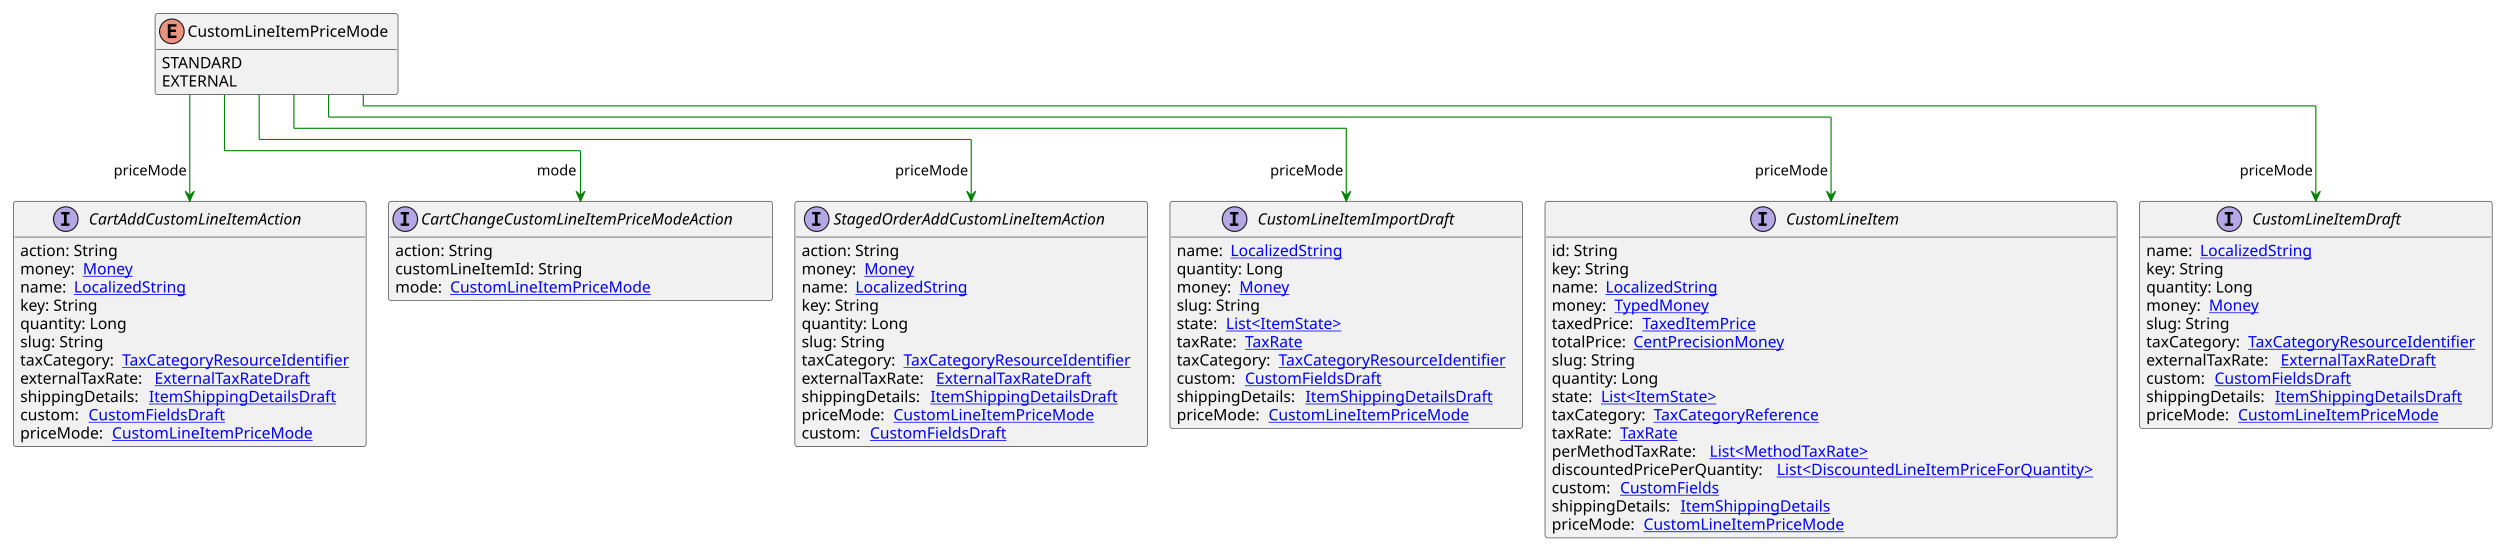
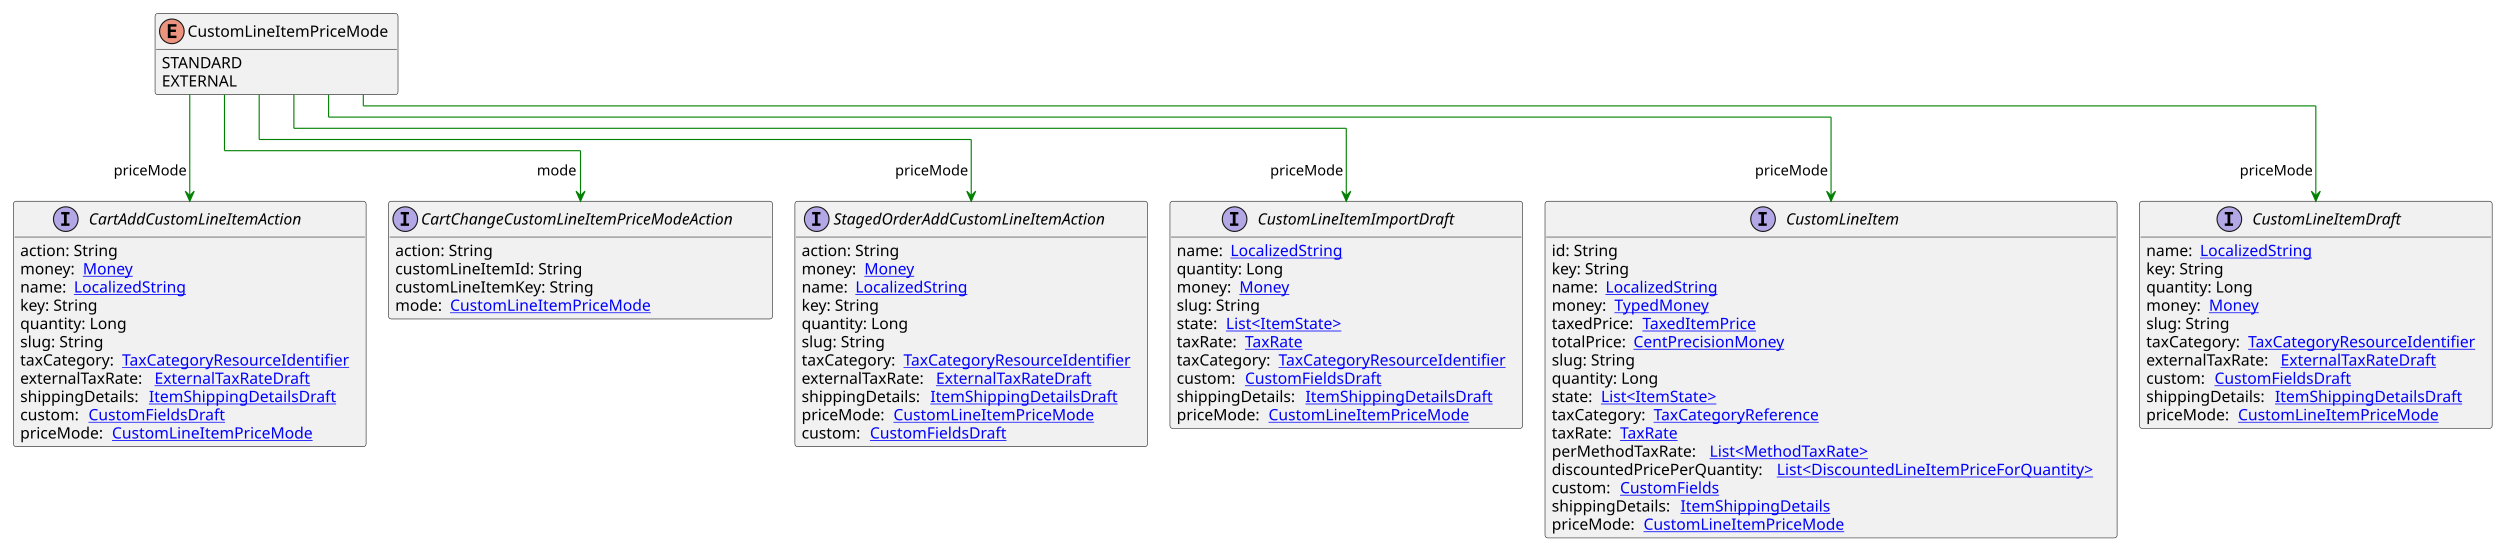
<svg xmlns="http://www.w3.org/2000/svg" xmlns:xlink="http://www.w3.org/1999/xlink" contentStyleType="text/css" height="487px" preserveAspectRatio="none" style="width:2233px;height:487px;background:#FFFFFF;" version="1.1" viewBox="0 0 2233 487" width="2233px" zoomAndPan="magnify">
  <defs />
  <g>
    <g id="elem_CustomLineItemPriceMode">
      <rect codeLine="3" fill="#F1F1F1" height="72.594" id="CustomLineItemPriceMode" rx="2.5" ry="2.5" style="stroke:#181818;stroke-width:0.5;" width="217" x="138.5" y="12" />
      <ellipse cx="153.5" cy="28" fill="#EB937F" rx="11" ry="11" style="stroke:#181818;stroke-width:1.0;" />
      <path d="M157.609,34 L149.891,34 L149.891,21.609 L157.609,21.609 L157.609,23.766 L152.344,23.766 L152.344,26.438 L157.109,26.438 L157.109,28.594 L152.344,28.594 L152.344,31.844 L157.609,31.844 L157.609,34 Z " fill="#000000" />
      <text fill="#000000" font-family="sans-serif" font-size="14" lengthAdjust="spacing" textLength="185" x="167.5" y="32.847">CustomLineItemPriceMode</text>
      <line style="stroke:#181818;stroke-width:0.5;" x1="139.5" x2="354.5" y1="44" y2="44" />
      <text fill="#000000" font-family="sans-serif" font-size="14" lengthAdjust="spacing" textLength="78" x="144.5" y="60.995">STANDARD</text>
      <text fill="#000000" font-family="sans-serif" font-size="14" lengthAdjust="spacing" textLength="72" x="144.5" y="77.292">EXTERNAL</text>
    </g>
    <a href="CustomLineItem.svg" target="_top" title="CustomLineItem.svg" xlink:actuate="onRequest" xlink:href="CustomLineItem.svg" xlink:show="new" xlink:title="CustomLineItem.svg" xlink:type="simple">
      <g id="elem_CustomLineItem">
        <rect codeLine="7" fill="#F1F1F1" height="300.75" id="CustomLineItem" rx="2.5" ry="2.5" style="stroke:#181818;stroke-width:0.5;" width="511" x="1380" y="179.727" />
        <ellipse cx="1574.75" cy="195.727" fill="#B4A7E5" rx="11" ry="11" style="stroke:#181818;stroke-width:1.0;" />
        <path d="M1570.672,191.492 L1570.672,189.336 L1578.062,189.336 L1578.062,191.492 L1575.594,191.492 L1575.594,199.57 L1578.062,199.57 L1578.062,201.727 L1570.672,201.727 L1570.672,199.57 L1573.141,199.57 L1573.141,191.492 L1570.672,191.492 Z " fill="#000000" />
        <text fill="#000000" font-family="sans-serif" font-size="14" font-style="italic" lengthAdjust="spacing" textLength="113" x="1595.25" y="200.573">CustomLineItem</text>
        <line style="stroke:#181818;stroke-width:0.5;" x1="1381" x2="1890" y1="211.727" y2="211.727" />
        <text fill="#000000" font-family="sans-serif" font-size="14" lengthAdjust="spacing" textLength="61" x="1386" y="228.722">id: String</text>
        <text fill="#000000" font-family="sans-serif" font-size="14" lengthAdjust="spacing" textLength="73" x="1386" y="245.019">key: String</text>
        <text fill="#000000" font-family="sans-serif" font-size="14" lengthAdjust="spacing" textLength="44" x="1386" y="261.315">name:</text>
        <a href="LocalizedString.svg" target="_top" title="LocalizedString.svg" xlink:actuate="onRequest" xlink:href="LocalizedString.svg" xlink:show="new" xlink:title="LocalizedString.svg" xlink:type="simple">
          <text fill="#0000FF" font-family="sans-serif" font-size="14" lengthAdjust="spacing" text-decoration="underline" textLength="104" x="1434" y="261.315">LocalizedString</text>
        </a>
        <text fill="#000000" font-family="sans-serif" font-size="14" lengthAdjust="spacing" textLength="52" x="1386" y="277.612">money:</text>
        <a href="TypedMoney.svg" target="_top" title="TypedMoney.svg" xlink:actuate="onRequest" xlink:href="TypedMoney.svg" xlink:show="new" xlink:title="TypedMoney.svg" xlink:type="simple">
          <text fill="#0000FF" font-family="sans-serif" font-size="14" lengthAdjust="spacing" text-decoration="underline" textLength="89" x="1442" y="277.612">TypedMoney</text>
        </a>
        <text fill="#000000" font-family="sans-serif" font-size="14" lengthAdjust="spacing" textLength="77" x="1386" y="293.909">taxedPrice:</text>
        <a href="TaxedItemPrice.svg" target="_top" title="TaxedItemPrice.svg" xlink:actuate="onRequest" xlink:href="TaxedItemPrice.svg" xlink:show="new" xlink:title="TaxedItemPrice.svg" xlink:type="simple">
          <text fill="#0000FF" font-family="sans-serif" font-size="14" lengthAdjust="spacing" text-decoration="underline" textLength="106" x="1467" y="293.909">TaxedItemPrice</text>
        </a>
        <text fill="#000000" font-family="sans-serif" font-size="14" lengthAdjust="spacing" textLength="69" x="1386" y="310.206">totalPrice:</text>
        <a href="CentPrecisionMoney.svg" target="_top" title="CentPrecisionMoney.svg" xlink:actuate="onRequest" xlink:href="CentPrecisionMoney.svg" xlink:show="new" xlink:title="CentPrecisionMoney.svg" xlink:type="simple">
          <text fill="#0000FF" font-family="sans-serif" font-size="14" lengthAdjust="spacing" text-decoration="underline" textLength="142" x="1459" y="310.206">CentPrecisionMoney</text>
        </a>
        <text fill="#000000" font-family="sans-serif" font-size="14" lengthAdjust="spacing" textLength="78" x="1386" y="326.503">slug: String</text>
        <text fill="#000000" font-family="sans-serif" font-size="14" lengthAdjust="spacing" textLength="98" x="1386" y="342.8">quantity: Long</text>
        <text fill="#000000" font-family="sans-serif" font-size="14" lengthAdjust="spacing" textLength="40" x="1386" y="359.097">state:</text>
        <a href="ItemState.svg" target="_top" title="ItemState.svg" xlink:actuate="onRequest" xlink:href="ItemState.svg" xlink:show="new" xlink:title="ItemState.svg" xlink:type="simple">
          <text fill="#0000FF" font-family="sans-serif" font-size="14" lengthAdjust="spacing" text-decoration="underline" textLength="113" x="1430" y="359.097">List&lt;ItemState&gt;</text>
        </a>
        <text fill="#000000" font-family="sans-serif" font-size="14" lengthAdjust="spacing" textLength="87" x="1386" y="375.394">taxCategory:</text>
        <a href="TaxCategoryReference.svg" target="_top" title="TaxCategoryReference.svg" xlink:actuate="onRequest" xlink:href="TaxCategoryReference.svg" xlink:show="new" xlink:title="TaxCategoryReference.svg" xlink:type="simple">
          <text fill="#0000FF" font-family="sans-serif" font-size="14" lengthAdjust="spacing" text-decoration="underline" textLength="158" x="1477" y="375.394">TaxCategoryReference</text>
        </a>
        <text fill="#000000" font-family="sans-serif" font-size="14" lengthAdjust="spacing" textLength="57" x="1386" y="391.69">taxRate:</text>
        <a href="TaxRate.svg" target="_top" title="TaxRate.svg" xlink:actuate="onRequest" xlink:href="TaxRate.svg" xlink:show="new" xlink:title="TaxRate.svg" xlink:type="simple">
          <text fill="#0000FF" font-family="sans-serif" font-size="14" lengthAdjust="spacing" text-decoration="underline" textLength="56" x="1447" y="391.69">TaxRate</text>
        </a>
        <text fill="#000000" font-family="sans-serif" font-size="14" lengthAdjust="spacing" textLength="137" x="1386" y="407.987">perMethodTaxRate:</text>
        <a href="MethodTaxRate.svg" target="_top" title="MethodTaxRate.svg" xlink:actuate="onRequest" xlink:href="MethodTaxRate.svg" xlink:show="new" xlink:title="MethodTaxRate.svg" xlink:type="simple">
          <text fill="#0000FF" font-family="sans-serif" font-size="14" lengthAdjust="spacing" text-decoration="underline" textLength="156" x="1527" y="407.987">List&lt;MethodTaxRate&gt;</text>
        </a>
        <text fill="#000000" font-family="sans-serif" font-size="14" lengthAdjust="spacing" textLength="197" x="1386" y="424.284">discountedPricePerQuantity:</text>
        <a href="DiscountedLineItemPriceForQuantity.svg" target="_top" title="DiscountedLineItemPriceForQuantity.svg" xlink:actuate="onRequest" xlink:href="DiscountedLineItemPriceForQuantity.svg" xlink:show="new" xlink:title="DiscountedLineItemPriceForQuantity.svg" xlink:type="simple">
          <text fill="#0000FF" font-family="sans-serif" font-size="14" lengthAdjust="spacing" text-decoration="underline" textLength="298" x="1587" y="424.284">List&lt;DiscountedLineItemPriceForQuantity&gt;</text>
        </a>
        <text fill="#000000" font-family="sans-serif" font-size="14" lengthAdjust="spacing" textLength="57" x="1386" y="440.581">custom:</text>
        <a href="CustomFields.svg" target="_top" title="CustomFields.svg" xlink:actuate="onRequest" xlink:href="CustomFields.svg" xlink:show="new" xlink:title="CustomFields.svg" xlink:type="simple">
          <text fill="#0000FF" font-family="sans-serif" font-size="14" lengthAdjust="spacing" text-decoration="underline" textLength="94" x="1447" y="440.581">CustomFields</text>
        </a>
        <text fill="#000000" font-family="sans-serif" font-size="14" lengthAdjust="spacing" textLength="111" x="1386" y="456.878">shippingDetails:</text>
        <a href="ItemShippingDetails.svg" target="_top" title="ItemShippingDetails.svg" xlink:actuate="onRequest" xlink:href="ItemShippingDetails.svg" xlink:show="new" xlink:title="ItemShippingDetails.svg" xlink:type="simple">
          <text fill="#0000FF" font-family="sans-serif" font-size="14" lengthAdjust="spacing" text-decoration="underline" textLength="137" x="1501" y="456.878">ItemShippingDetails</text>
        </a>
        <text fill="#000000" font-family="sans-serif" font-size="14" lengthAdjust="spacing" textLength="78" x="1386" y="473.175">priceMode:</text>
        <a href="CustomLineItemPriceMode.svg" target="_top" title="CustomLineItemPriceMode.svg" xlink:actuate="onRequest" xlink:href="CustomLineItemPriceMode.svg" xlink:show="new" xlink:title="CustomLineItemPriceMode.svg" xlink:type="simple">
          <text fill="#0000FF" font-family="sans-serif" font-size="14" lengthAdjust="spacing" text-decoration="underline" textLength="185" x="1468" y="473.175">CustomLineItemPriceMode</text>
        </a>
      </g>
    </a>
    <a href="CustomLineItemDraft.svg" target="_top" title="CustomLineItemDraft.svg" xlink:actuate="onRequest" xlink:href="CustomLineItemDraft.svg" xlink:show="new" xlink:title="CustomLineItemDraft.svg" xlink:type="simple">
      <g id="elem_CustomLineItemDraft">
        <rect codeLine="25" fill="#F1F1F1" height="202.969" id="CustomLineItemDraft" rx="2.5" ry="2.5" style="stroke:#181818;stroke-width:0.5;" width="315" x="1911" y="179.727" />
        <ellipse cx="1991.25" cy="195.727" fill="#B4A7E5" rx="11" ry="11" style="stroke:#181818;stroke-width:1.0;" />
        <path d="M1987.172,191.492 L1987.172,189.336 L1994.562,189.336 L1994.562,191.492 L1992.094,191.492 L1992.094,199.57 L1994.562,199.57 L1994.562,201.727 L1987.172,201.727 L1987.172,199.57 L1989.641,199.57 L1989.641,191.492 L1987.172,191.492 Z " fill="#000000" />
        <text fill="#000000" font-family="sans-serif" font-size="14" font-style="italic" lengthAdjust="spacing" textLength="146" x="2011.75" y="200.573">CustomLineItemDraft</text>
        <line style="stroke:#181818;stroke-width:0.5;" x1="1912" x2="2225" y1="211.727" y2="211.727" />
        <text fill="#000000" font-family="sans-serif" font-size="14" lengthAdjust="spacing" textLength="44" x="1917" y="228.722">name:</text>
        <a href="LocalizedString.svg" target="_top" title="LocalizedString.svg" xlink:actuate="onRequest" xlink:href="LocalizedString.svg" xlink:show="new" xlink:title="LocalizedString.svg" xlink:type="simple">
          <text fill="#0000FF" font-family="sans-serif" font-size="14" lengthAdjust="spacing" text-decoration="underline" textLength="104" x="1965" y="228.722">LocalizedString</text>
        </a>
        <text fill="#000000" font-family="sans-serif" font-size="14" lengthAdjust="spacing" textLength="73" x="1917" y="245.019">key: String</text>
        <text fill="#000000" font-family="sans-serif" font-size="14" lengthAdjust="spacing" textLength="98" x="1917" y="261.315">quantity: Long</text>
        <text fill="#000000" font-family="sans-serif" font-size="14" lengthAdjust="spacing" textLength="52" x="1917" y="277.612">money:</text>
        <a href="Money.svg" target="_top" title="Money.svg" xlink:actuate="onRequest" xlink:href="Money.svg" xlink:show="new" xlink:title="Money.svg" xlink:type="simple">
          <text fill="#0000FF" font-family="sans-serif" font-size="14" lengthAdjust="spacing" text-decoration="underline" textLength="46" x="1973" y="277.612">Money</text>
        </a>
        <text fill="#000000" font-family="sans-serif" font-size="14" lengthAdjust="spacing" textLength="78" x="1917" y="293.909">slug: String</text>
        <text fill="#000000" font-family="sans-serif" font-size="14" lengthAdjust="spacing" textLength="87" x="1917" y="310.206">taxCategory:</text>
        <a href="TaxCategoryResourceIdentifier.svg" target="_top" title="TaxCategoryResourceIdentifier.svg" xlink:actuate="onRequest" xlink:href="TaxCategoryResourceIdentifier.svg" xlink:show="new" xlink:title="TaxCategoryResourceIdentifier.svg" xlink:type="simple">
          <text fill="#0000FF" font-family="sans-serif" font-size="14" lengthAdjust="spacing" text-decoration="underline" textLength="212" x="2008" y="310.206">TaxCategoryResourceIdentifier</text>
        </a>
        <text fill="#000000" font-family="sans-serif" font-size="14" lengthAdjust="spacing" textLength="116" x="1917" y="326.503">externalTaxRate:</text>
        <a href="ExternalTaxRateDraft.svg" target="_top" title="ExternalTaxRateDraft.svg" xlink:actuate="onRequest" xlink:href="ExternalTaxRateDraft.svg" xlink:show="new" xlink:title="ExternalTaxRateDraft.svg" xlink:type="simple">
          <text fill="#0000FF" font-family="sans-serif" font-size="14" lengthAdjust="spacing" text-decoration="underline" textLength="144" x="2037" y="326.503">ExternalTaxRateDraft</text>
        </a>
        <text fill="#000000" font-family="sans-serif" font-size="14" lengthAdjust="spacing" textLength="57" x="1917" y="342.8">custom:</text>
        <a href="CustomFieldsDraft.svg" target="_top" title="CustomFieldsDraft.svg" xlink:actuate="onRequest" xlink:href="CustomFieldsDraft.svg" xlink:show="new" xlink:title="CustomFieldsDraft.svg" xlink:type="simple">
          <text fill="#0000FF" font-family="sans-serif" font-size="14" lengthAdjust="spacing" text-decoration="underline" textLength="127" x="1978" y="342.8">CustomFieldsDraft</text>
        </a>
        <text fill="#000000" font-family="sans-serif" font-size="14" lengthAdjust="spacing" textLength="111" x="1917" y="359.097">shippingDetails:</text>
        <a href="ItemShippingDetailsDraft.svg" target="_top" title="ItemShippingDetailsDraft.svg" xlink:actuate="onRequest" xlink:href="ItemShippingDetailsDraft.svg" xlink:show="new" xlink:title="ItemShippingDetailsDraft.svg" xlink:type="simple">
          <text fill="#0000FF" font-family="sans-serif" font-size="14" lengthAdjust="spacing" text-decoration="underline" textLength="170" x="2032" y="359.097">ItemShippingDetailsDraft</text>
        </a>
        <text fill="#000000" font-family="sans-serif" font-size="14" lengthAdjust="spacing" textLength="78" x="1917" y="375.394">priceMode:</text>
        <a href="CustomLineItemPriceMode.svg" target="_top" title="CustomLineItemPriceMode.svg" xlink:actuate="onRequest" xlink:href="CustomLineItemPriceMode.svg" xlink:show="new" xlink:title="CustomLineItemPriceMode.svg" xlink:type="simple">
          <text fill="#0000FF" font-family="sans-serif" font-size="14" lengthAdjust="spacing" text-decoration="underline" textLength="185" x="1999" y="375.394">CustomLineItemPriceMode</text>
        </a>
      </g>
    </a>
    <a href="CartAddCustomLineItemAction.svg" target="_top" title="CartAddCustomLineItemAction.svg" xlink:actuate="onRequest" xlink:href="CartAddCustomLineItemAction.svg" xlink:show="new" xlink:title="CartAddCustomLineItemAction.svg" xlink:type="simple">
      <g id="elem_CartAddCustomLineItemAction">
        <rect codeLine="37" fill="#F1F1F1" height="219.266" id="CartAddCustomLineItemAction" rx="2.5" ry="2.5" style="stroke:#181818;stroke-width:0.5;" width="315" x="12" y="179.727" />
        <ellipse cx="58.75" cy="195.727" fill="#B4A7E5" rx="11" ry="11" style="stroke:#181818;stroke-width:1.0;" />
        <path d="M54.672,191.492 L54.672,189.336 L62.062,189.336 L62.062,191.492 L59.594,191.492 L59.594,199.57 L62.062,199.57 L62.062,201.727 L54.672,201.727 L54.672,199.57 L57.141,199.57 L57.141,191.492 L54.672,191.492 Z " fill="#000000" />
        <text fill="#000000" font-family="sans-serif" font-size="14" font-style="italic" lengthAdjust="spacing" textLength="213" x="79.25" y="200.573">CartAddCustomLineItemAction</text>
        <line style="stroke:#181818;stroke-width:0.5;" x1="13" x2="326" y1="211.727" y2="211.727" />
        <text fill="#000000" font-family="sans-serif" font-size="14" lengthAdjust="spacing" textLength="91" x="18" y="228.722">action: String</text>
        <text fill="#000000" font-family="sans-serif" font-size="14" lengthAdjust="spacing" textLength="52" x="18" y="245.019">money:</text>
        <a href="Money.svg" target="_top" title="Money.svg" xlink:actuate="onRequest" xlink:href="Money.svg" xlink:show="new" xlink:title="Money.svg" xlink:type="simple">
          <text fill="#0000FF" font-family="sans-serif" font-size="14" lengthAdjust="spacing" text-decoration="underline" textLength="46" x="74" y="245.019">Money</text>
        </a>
        <text fill="#000000" font-family="sans-serif" font-size="14" lengthAdjust="spacing" textLength="44" x="18" y="261.315">name:</text>
        <a href="LocalizedString.svg" target="_top" title="LocalizedString.svg" xlink:actuate="onRequest" xlink:href="LocalizedString.svg" xlink:show="new" xlink:title="LocalizedString.svg" xlink:type="simple">
          <text fill="#0000FF" font-family="sans-serif" font-size="14" lengthAdjust="spacing" text-decoration="underline" textLength="104" x="66" y="261.315">LocalizedString</text>
        </a>
        <text fill="#000000" font-family="sans-serif" font-size="14" lengthAdjust="spacing" textLength="73" x="18" y="277.612">key: String</text>
        <text fill="#000000" font-family="sans-serif" font-size="14" lengthAdjust="spacing" textLength="98" x="18" y="293.909">quantity: Long</text>
        <text fill="#000000" font-family="sans-serif" font-size="14" lengthAdjust="spacing" textLength="78" x="18" y="310.206">slug: String</text>
        <text fill="#000000" font-family="sans-serif" font-size="14" lengthAdjust="spacing" textLength="87" x="18" y="326.503">taxCategory:</text>
        <a href="TaxCategoryResourceIdentifier.svg" target="_top" title="TaxCategoryResourceIdentifier.svg" xlink:actuate="onRequest" xlink:href="TaxCategoryResourceIdentifier.svg" xlink:show="new" xlink:title="TaxCategoryResourceIdentifier.svg" xlink:type="simple">
          <text fill="#0000FF" font-family="sans-serif" font-size="14" lengthAdjust="spacing" text-decoration="underline" textLength="212" x="109" y="326.503">TaxCategoryResourceIdentifier</text>
        </a>
        <text fill="#000000" font-family="sans-serif" font-size="14" lengthAdjust="spacing" textLength="116" x="18" y="342.8">externalTaxRate:</text>
        <a href="ExternalTaxRateDraft.svg" target="_top" title="ExternalTaxRateDraft.svg" xlink:actuate="onRequest" xlink:href="ExternalTaxRateDraft.svg" xlink:show="new" xlink:title="ExternalTaxRateDraft.svg" xlink:type="simple">
          <text fill="#0000FF" font-family="sans-serif" font-size="14" lengthAdjust="spacing" text-decoration="underline" textLength="144" x="138" y="342.8">ExternalTaxRateDraft</text>
        </a>
        <text fill="#000000" font-family="sans-serif" font-size="14" lengthAdjust="spacing" textLength="111" x="18" y="359.097">shippingDetails:</text>
        <a href="ItemShippingDetailsDraft.svg" target="_top" title="ItemShippingDetailsDraft.svg" xlink:actuate="onRequest" xlink:href="ItemShippingDetailsDraft.svg" xlink:show="new" xlink:title="ItemShippingDetailsDraft.svg" xlink:type="simple">
          <text fill="#0000FF" font-family="sans-serif" font-size="14" lengthAdjust="spacing" text-decoration="underline" textLength="170" x="133" y="359.097">ItemShippingDetailsDraft</text>
        </a>
        <text fill="#000000" font-family="sans-serif" font-size="14" lengthAdjust="spacing" textLength="57" x="18" y="375.394">custom:</text>
        <a href="CustomFieldsDraft.svg" target="_top" title="CustomFieldsDraft.svg" xlink:actuate="onRequest" xlink:href="CustomFieldsDraft.svg" xlink:show="new" xlink:title="CustomFieldsDraft.svg" xlink:type="simple">
          <text fill="#0000FF" font-family="sans-serif" font-size="14" lengthAdjust="spacing" text-decoration="underline" textLength="127" x="79" y="375.394">CustomFieldsDraft</text>
        </a>
        <text fill="#000000" font-family="sans-serif" font-size="14" lengthAdjust="spacing" textLength="78" x="18" y="391.69">priceMode:</text>
        <a href="CustomLineItemPriceMode.svg" target="_top" title="CustomLineItemPriceMode.svg" xlink:actuate="onRequest" xlink:href="CustomLineItemPriceMode.svg" xlink:show="new" xlink:title="CustomLineItemPriceMode.svg" xlink:type="simple">
          <text fill="#0000FF" font-family="sans-serif" font-size="14" lengthAdjust="spacing" text-decoration="underline" textLength="185" x="100" y="391.69">CustomLineItemPriceMode</text>
        </a>
      </g>
    </a>
    <a href="CartChangeCustomLineItemPriceModeAction.svg" target="_top" title="CartChangeCustomLineItemPriceModeAction.svg" xlink:actuate="onRequest" xlink:href="CartChangeCustomLineItemPriceModeAction.svg" xlink:show="new" xlink:title="CartChangeCustomLineItemPriceModeAction.svg" xlink:type="simple">
      <g id="elem_CartChangeCustomLineItemPriceModeAction">
-         <rect codeLine="50" fill="#F1F1F1" height="88.891" id="CartChangeCustomLineItemPriceModeAction" rx="2.5" ry="2.5" style="stroke:#181818;stroke-width:0.5;" width="343" x="347" y="179.727" />
+         <rect codeLine="50" fill="#F1F1F1" height="105.188" id="CartChangeCustomLineItemPriceModeAction" rx="2.5" ry="2.5" style="stroke:#181818;stroke-width:0.5;" width="343" x="347" y="179.727" />
        <ellipse cx="362" cy="195.727" fill="#B4A7E5" rx="11" ry="11" style="stroke:#181818;stroke-width:1.0;" />
        <path d="M357.922,191.492 L357.922,189.336 L365.312,189.336 L365.312,191.492 L362.844,191.492 L362.844,199.57 L365.312,199.57 L365.312,201.727 L357.922,201.727 L357.922,199.57 L360.391,199.57 L360.391,191.492 L357.922,191.492 Z " fill="#000000" />
        <text fill="#000000" font-family="sans-serif" font-size="14" font-style="italic" lengthAdjust="spacing" textLength="311" x="376" y="200.573">CartChangeCustomLineItemPriceModeAction</text>
        <line style="stroke:#181818;stroke-width:0.5;" x1="348" x2="689" y1="211.727" y2="211.727" />
        <text fill="#000000" font-family="sans-serif" font-size="14" lengthAdjust="spacing" textLength="91" x="353" y="228.722">action: String</text>
        <text fill="#000000" font-family="sans-serif" font-size="14" lengthAdjust="spacing" textLength="171" x="353" y="245.019">customLineItemId: String</text>
-         <text fill="#000000" font-family="sans-serif" font-size="14" lengthAdjust="spacing" textLength="45" x="353" y="261.315">mode:</text>
-         <a href="CustomLineItemPriceMode.svg" target="_top" title="CustomLineItemPriceMode.svg" xlink:actuate="onRequest" xlink:href="CustomLineItemPriceMode.svg" xlink:show="new" xlink:title="CustomLineItemPriceMode.svg" xlink:type="simple">
-           <text fill="#0000FF" font-family="sans-serif" font-size="14" lengthAdjust="spacing" text-decoration="underline" textLength="185" x="402" y="261.315">CustomLineItemPriceMode</text>
+         <text fill="#000000" font-family="sans-serif" font-size="14" lengthAdjust="spacing" textLength="184" x="353" y="261.315">customLineItemKey: String</text>
+         <text fill="#000000" font-family="sans-serif" font-size="14" lengthAdjust="spacing" textLength="45" x="353" y="277.612">mode:</text>
+         <a href="CustomLineItemPriceMode.svg" target="_top" title="CustomLineItemPriceMode.svg" xlink:actuate="onRequest" xlink:href="CustomLineItemPriceMode.svg" xlink:show="new" xlink:title="CustomLineItemPriceMode.svg" xlink:type="simple">
+           <text fill="#0000FF" font-family="sans-serif" font-size="14" lengthAdjust="spacing" text-decoration="underline" textLength="185" x="402" y="277.612">CustomLineItemPriceMode</text>
        </a>
      </g>
    </a>
    <a href="StagedOrderAddCustomLineItemAction.svg" target="_top" title="StagedOrderAddCustomLineItemAction.svg" xlink:actuate="onRequest" xlink:href="StagedOrderAddCustomLineItemAction.svg" xlink:show="new" xlink:title="StagedOrderAddCustomLineItemAction.svg" xlink:type="simple">
      <g id="elem_StagedOrderAddCustomLineItemAction">
-         <rect codeLine="55" fill="#F1F1F1" height="219.266" id="StagedOrderAddCustomLineItemAction" rx="2.5" ry="2.5" style="stroke:#181818;stroke-width:0.5;" width="315" x="710" y="179.727" />
+         <rect codeLine="56" fill="#F1F1F1" height="219.266" id="StagedOrderAddCustomLineItemAction" rx="2.5" ry="2.5" style="stroke:#181818;stroke-width:0.5;" width="315" x="710" y="179.727" />
        <ellipse cx="729.5" cy="195.727" fill="#B4A7E5" rx="11" ry="11" style="stroke:#181818;stroke-width:1.0;" />
        <path d="M725.422,191.492 L725.422,189.336 L732.812,189.336 L732.812,191.492 L730.344,191.492 L730.344,199.57 L732.812,199.57 L732.812,201.727 L725.422,201.727 L725.422,199.57 L727.891,199.57 L727.891,191.492 L725.422,191.492 Z " fill="#000000" />
        <text fill="#000000" font-family="sans-serif" font-size="14" font-style="italic" lengthAdjust="spacing" textLength="273" x="744.5" y="200.573">StagedOrderAddCustomLineItemAction</text>
        <line style="stroke:#181818;stroke-width:0.5;" x1="711" x2="1024" y1="211.727" y2="211.727" />
        <text fill="#000000" font-family="sans-serif" font-size="14" lengthAdjust="spacing" textLength="91" x="716" y="228.722">action: String</text>
        <text fill="#000000" font-family="sans-serif" font-size="14" lengthAdjust="spacing" textLength="52" x="716" y="245.019">money:</text>
        <a href="Money.svg" target="_top" title="Money.svg" xlink:actuate="onRequest" xlink:href="Money.svg" xlink:show="new" xlink:title="Money.svg" xlink:type="simple">
          <text fill="#0000FF" font-family="sans-serif" font-size="14" lengthAdjust="spacing" text-decoration="underline" textLength="46" x="772" y="245.019">Money</text>
        </a>
        <text fill="#000000" font-family="sans-serif" font-size="14" lengthAdjust="spacing" textLength="44" x="716" y="261.315">name:</text>
        <a href="LocalizedString.svg" target="_top" title="LocalizedString.svg" xlink:actuate="onRequest" xlink:href="LocalizedString.svg" xlink:show="new" xlink:title="LocalizedString.svg" xlink:type="simple">
          <text fill="#0000FF" font-family="sans-serif" font-size="14" lengthAdjust="spacing" text-decoration="underline" textLength="104" x="764" y="261.315">LocalizedString</text>
        </a>
        <text fill="#000000" font-family="sans-serif" font-size="14" lengthAdjust="spacing" textLength="73" x="716" y="277.612">key: String</text>
        <text fill="#000000" font-family="sans-serif" font-size="14" lengthAdjust="spacing" textLength="98" x="716" y="293.909">quantity: Long</text>
        <text fill="#000000" font-family="sans-serif" font-size="14" lengthAdjust="spacing" textLength="78" x="716" y="310.206">slug: String</text>
        <text fill="#000000" font-family="sans-serif" font-size="14" lengthAdjust="spacing" textLength="87" x="716" y="326.503">taxCategory:</text>
        <a href="TaxCategoryResourceIdentifier.svg" target="_top" title="TaxCategoryResourceIdentifier.svg" xlink:actuate="onRequest" xlink:href="TaxCategoryResourceIdentifier.svg" xlink:show="new" xlink:title="TaxCategoryResourceIdentifier.svg" xlink:type="simple">
          <text fill="#0000FF" font-family="sans-serif" font-size="14" lengthAdjust="spacing" text-decoration="underline" textLength="212" x="807" y="326.503">TaxCategoryResourceIdentifier</text>
        </a>
        <text fill="#000000" font-family="sans-serif" font-size="14" lengthAdjust="spacing" textLength="116" x="716" y="342.8">externalTaxRate:</text>
        <a href="ExternalTaxRateDraft.svg" target="_top" title="ExternalTaxRateDraft.svg" xlink:actuate="onRequest" xlink:href="ExternalTaxRateDraft.svg" xlink:show="new" xlink:title="ExternalTaxRateDraft.svg" xlink:type="simple">
          <text fill="#0000FF" font-family="sans-serif" font-size="14" lengthAdjust="spacing" text-decoration="underline" textLength="144" x="836" y="342.8">ExternalTaxRateDraft</text>
        </a>
        <text fill="#000000" font-family="sans-serif" font-size="14" lengthAdjust="spacing" textLength="111" x="716" y="359.097">shippingDetails:</text>
        <a href="ItemShippingDetailsDraft.svg" target="_top" title="ItemShippingDetailsDraft.svg" xlink:actuate="onRequest" xlink:href="ItemShippingDetailsDraft.svg" xlink:show="new" xlink:title="ItemShippingDetailsDraft.svg" xlink:type="simple">
          <text fill="#0000FF" font-family="sans-serif" font-size="14" lengthAdjust="spacing" text-decoration="underline" textLength="170" x="831" y="359.097">ItemShippingDetailsDraft</text>
        </a>
        <text fill="#000000" font-family="sans-serif" font-size="14" lengthAdjust="spacing" textLength="78" x="716" y="375.394">priceMode:</text>
        <a href="CustomLineItemPriceMode.svg" target="_top" title="CustomLineItemPriceMode.svg" xlink:actuate="onRequest" xlink:href="CustomLineItemPriceMode.svg" xlink:show="new" xlink:title="CustomLineItemPriceMode.svg" xlink:type="simple">
          <text fill="#0000FF" font-family="sans-serif" font-size="14" lengthAdjust="spacing" text-decoration="underline" textLength="185" x="798" y="375.394">CustomLineItemPriceMode</text>
        </a>
        <text fill="#000000" font-family="sans-serif" font-size="14" lengthAdjust="spacing" textLength="57" x="716" y="391.69">custom:</text>
        <a href="CustomFieldsDraft.svg" target="_top" title="CustomFieldsDraft.svg" xlink:actuate="onRequest" xlink:href="CustomFieldsDraft.svg" xlink:show="new" xlink:title="CustomFieldsDraft.svg" xlink:type="simple">
          <text fill="#0000FF" font-family="sans-serif" font-size="14" lengthAdjust="spacing" text-decoration="underline" textLength="127" x="777" y="391.69">CustomFieldsDraft</text>
        </a>
      </g>
    </a>
    <a href="CustomLineItemImportDraft.svg" target="_top" title="CustomLineItemImportDraft.svg" xlink:actuate="onRequest" xlink:href="CustomLineItemImportDraft.svg" xlink:show="new" xlink:title="CustomLineItemImportDraft.svg" xlink:type="simple">
      <g id="elem_CustomLineItemImportDraft">
-         <rect codeLine="68" fill="#F1F1F1" height="202.969" id="CustomLineItemImportDraft" rx="2.5" ry="2.5" style="stroke:#181818;stroke-width:0.5;" width="315" x="1045" y="179.727" />
+         <rect codeLine="69" fill="#F1F1F1" height="202.969" id="CustomLineItemImportDraft" rx="2.5" ry="2.5" style="stroke:#181818;stroke-width:0.5;" width="315" x="1045" y="179.727" />
        <ellipse cx="1102.75" cy="195.727" fill="#B4A7E5" rx="11" ry="11" style="stroke:#181818;stroke-width:1.0;" />
        <path d="M1098.672,191.492 L1098.672,189.336 L1106.062,189.336 L1106.062,191.492 L1103.594,191.492 L1103.594,199.57 L1106.062,199.57 L1106.062,201.727 L1098.672,201.727 L1098.672,199.57 L1101.141,199.57 L1101.141,191.492 L1098.672,191.492 Z " fill="#000000" />
        <text fill="#000000" font-family="sans-serif" font-size="14" font-style="italic" lengthAdjust="spacing" textLength="191" x="1123.25" y="200.573">CustomLineItemImportDraft</text>
        <line style="stroke:#181818;stroke-width:0.5;" x1="1046" x2="1359" y1="211.727" y2="211.727" />
        <text fill="#000000" font-family="sans-serif" font-size="14" lengthAdjust="spacing" textLength="44" x="1051" y="228.722">name:</text>
        <a href="LocalizedString.svg" target="_top" title="LocalizedString.svg" xlink:actuate="onRequest" xlink:href="LocalizedString.svg" xlink:show="new" xlink:title="LocalizedString.svg" xlink:type="simple">
          <text fill="#0000FF" font-family="sans-serif" font-size="14" lengthAdjust="spacing" text-decoration="underline" textLength="104" x="1099" y="228.722">LocalizedString</text>
        </a>
        <text fill="#000000" font-family="sans-serif" font-size="14" lengthAdjust="spacing" textLength="98" x="1051" y="245.019">quantity: Long</text>
        <text fill="#000000" font-family="sans-serif" font-size="14" lengthAdjust="spacing" textLength="52" x="1051" y="261.315">money:</text>
        <a href="Money.svg" target="_top" title="Money.svg" xlink:actuate="onRequest" xlink:href="Money.svg" xlink:show="new" xlink:title="Money.svg" xlink:type="simple">
          <text fill="#0000FF" font-family="sans-serif" font-size="14" lengthAdjust="spacing" text-decoration="underline" textLength="46" x="1107" y="261.315">Money</text>
        </a>
        <text fill="#000000" font-family="sans-serif" font-size="14" lengthAdjust="spacing" textLength="78" x="1051" y="277.612">slug: String</text>
        <text fill="#000000" font-family="sans-serif" font-size="14" lengthAdjust="spacing" textLength="40" x="1051" y="293.909">state:</text>
        <a href="ItemState.svg" target="_top" title="ItemState.svg" xlink:actuate="onRequest" xlink:href="ItemState.svg" xlink:show="new" xlink:title="ItemState.svg" xlink:type="simple">
          <text fill="#0000FF" font-family="sans-serif" font-size="14" lengthAdjust="spacing" text-decoration="underline" textLength="113" x="1095" y="293.909">List&lt;ItemState&gt;</text>
        </a>
        <text fill="#000000" font-family="sans-serif" font-size="14" lengthAdjust="spacing" textLength="57" x="1051" y="310.206">taxRate:</text>
        <a href="TaxRate.svg" target="_top" title="TaxRate.svg" xlink:actuate="onRequest" xlink:href="TaxRate.svg" xlink:show="new" xlink:title="TaxRate.svg" xlink:type="simple">
          <text fill="#0000FF" font-family="sans-serif" font-size="14" lengthAdjust="spacing" text-decoration="underline" textLength="56" x="1112" y="310.206">TaxRate</text>
        </a>
        <text fill="#000000" font-family="sans-serif" font-size="14" lengthAdjust="spacing" textLength="87" x="1051" y="326.503">taxCategory:</text>
        <a href="TaxCategoryResourceIdentifier.svg" target="_top" title="TaxCategoryResourceIdentifier.svg" xlink:actuate="onRequest" xlink:href="TaxCategoryResourceIdentifier.svg" xlink:show="new" xlink:title="TaxCategoryResourceIdentifier.svg" xlink:type="simple">
          <text fill="#0000FF" font-family="sans-serif" font-size="14" lengthAdjust="spacing" text-decoration="underline" textLength="212" x="1142" y="326.503">TaxCategoryResourceIdentifier</text>
        </a>
        <text fill="#000000" font-family="sans-serif" font-size="14" lengthAdjust="spacing" textLength="57" x="1051" y="342.8">custom:</text>
        <a href="CustomFieldsDraft.svg" target="_top" title="CustomFieldsDraft.svg" xlink:actuate="onRequest" xlink:href="CustomFieldsDraft.svg" xlink:show="new" xlink:title="CustomFieldsDraft.svg" xlink:type="simple">
          <text fill="#0000FF" font-family="sans-serif" font-size="14" lengthAdjust="spacing" text-decoration="underline" textLength="127" x="1112" y="342.8">CustomFieldsDraft</text>
        </a>
        <text fill="#000000" font-family="sans-serif" font-size="14" lengthAdjust="spacing" textLength="111" x="1051" y="359.097">shippingDetails:</text>
        <a href="ItemShippingDetailsDraft.svg" target="_top" title="ItemShippingDetailsDraft.svg" xlink:actuate="onRequest" xlink:href="ItemShippingDetailsDraft.svg" xlink:show="new" xlink:title="ItemShippingDetailsDraft.svg" xlink:type="simple">
          <text fill="#0000FF" font-family="sans-serif" font-size="14" lengthAdjust="spacing" text-decoration="underline" textLength="170" x="1166" y="359.097">ItemShippingDetailsDraft</text>
        </a>
        <text fill="#000000" font-family="sans-serif" font-size="14" lengthAdjust="spacing" textLength="78" x="1051" y="375.394">priceMode:</text>
        <a href="CustomLineItemPriceMode.svg" target="_top" title="CustomLineItemPriceMode.svg" xlink:actuate="onRequest" xlink:href="CustomLineItemPriceMode.svg" xlink:show="new" xlink:title="CustomLineItemPriceMode.svg" xlink:type="simple">
          <text fill="#0000FF" font-family="sans-serif" font-size="14" lengthAdjust="spacing" text-decoration="underline" textLength="185" x="1133" y="375.394">CustomLineItemPriceMode</text>
        </a>
      </g>
    </a>
    <line style="stroke:#008000;stroke-width:1.0;" x1="293.5" x2="293.5" y1="84.594" y2="104.594" />
    <line style="stroke:#008000;stroke-width:1.0;" x1="293.5" x2="1635.5" y1="104.594" y2="104.594" />
    <line style="stroke:#008000;stroke-width:1.0;" x1="1635.5" x2="1635.5" y1="104.594" y2="179.727" />
    <polygon fill="#008000" points="1635.5,179.727,1639.5,170.727,1635.5,174.727,1631.5,170.727,1635.5,179.727" style="stroke:#008000;stroke-width:1.0;" />
    <text fill="#000000" font-family="sans-serif" font-size="13" lengthAdjust="spacing" textLength="66" x="1567.5" y="156.661">priceMode</text>
    <line style="stroke:#008000;stroke-width:1.0;" x1="324.5" x2="324.5" y1="84.594" y2="94.594" />
    <line style="stroke:#008000;stroke-width:1.0;" x1="324.5" x2="2068.5" y1="94.594" y2="94.594" />
    <line style="stroke:#008000;stroke-width:1.0;" x1="2068.5" x2="2068.5" y1="94.594" y2="179.727" />
    <polygon fill="#008000" points="2068.5,179.727,2072.5,170.727,2068.5,174.727,2064.5,170.727,2068.5,179.727" style="stroke:#008000;stroke-width:1.0;" />
    <text fill="#000000" font-family="sans-serif" font-size="13" lengthAdjust="spacing" textLength="66" x="2000.5" y="156.661">priceMode</text>
    <line style="stroke:#008000;stroke-width:1.0;" x1="169.5" x2="169.5" y1="84.594" y2="179.727" />
    <polygon fill="#008000" points="169.5,179.727,173.5,170.727,169.5,174.727,165.5,170.727,169.5,179.727" style="stroke:#008000;stroke-width:1.0;" />
    <text fill="#000000" font-family="sans-serif" font-size="13" lengthAdjust="spacing" textLength="66" x="101.5" y="156.661">priceMode</text>
    <line style="stroke:#008000;stroke-width:1.0;" x1="200.5" x2="200.5" y1="84.594" y2="134.594" />
    <line style="stroke:#008000;stroke-width:1.0;" x1="200.5" x2="518.5" y1="134.594" y2="134.594" />
    <line style="stroke:#008000;stroke-width:1.0;" x1="518.5" x2="518.5" y1="134.594" y2="179.727" />
    <polygon fill="#008000" points="518.5,179.727,522.5,170.727,518.5,174.727,514.5,170.727,518.5,179.727" style="stroke:#008000;stroke-width:1.0;" />
    <text fill="#000000" font-family="sans-serif" font-size="13" lengthAdjust="spacing" textLength="37" x="479.5" y="156.661">mode</text>
    <line style="stroke:#008000;stroke-width:1.0;" x1="231.5" x2="231.5" y1="84.594" y2="124.594" />
    <line style="stroke:#008000;stroke-width:1.0;" x1="231.5" x2="867.5" y1="124.594" y2="124.594" />
    <line style="stroke:#008000;stroke-width:1.0;" x1="867.5" x2="867.5" y1="124.594" y2="179.727" />
    <polygon fill="#008000" points="867.5,179.727,871.5,170.727,867.5,174.727,863.5,170.727,867.5,179.727" style="stroke:#008000;stroke-width:1.0;" />
    <text fill="#000000" font-family="sans-serif" font-size="13" lengthAdjust="spacing" textLength="66" x="799.5" y="156.661">priceMode</text>
    <line style="stroke:#008000;stroke-width:1.0;" x1="262.5" x2="262.5" y1="84.594" y2="114.594" />
    <line style="stroke:#008000;stroke-width:1.0;" x1="262.5" x2="1202.5" y1="114.594" y2="114.594" />
    <line style="stroke:#008000;stroke-width:1.0;" x1="1202.5" x2="1202.5" y1="114.594" y2="179.727" />
    <polygon fill="#008000" points="1202.5,179.727,1206.5,170.727,1202.5,174.727,1198.5,170.727,1202.5,179.727" style="stroke:#008000;stroke-width:1.0;" />
    <text fill="#000000" font-family="sans-serif" font-size="13" lengthAdjust="spacing" textLength="66" x="1134.5" y="156.661">priceMode</text>
  </g>
</svg>
